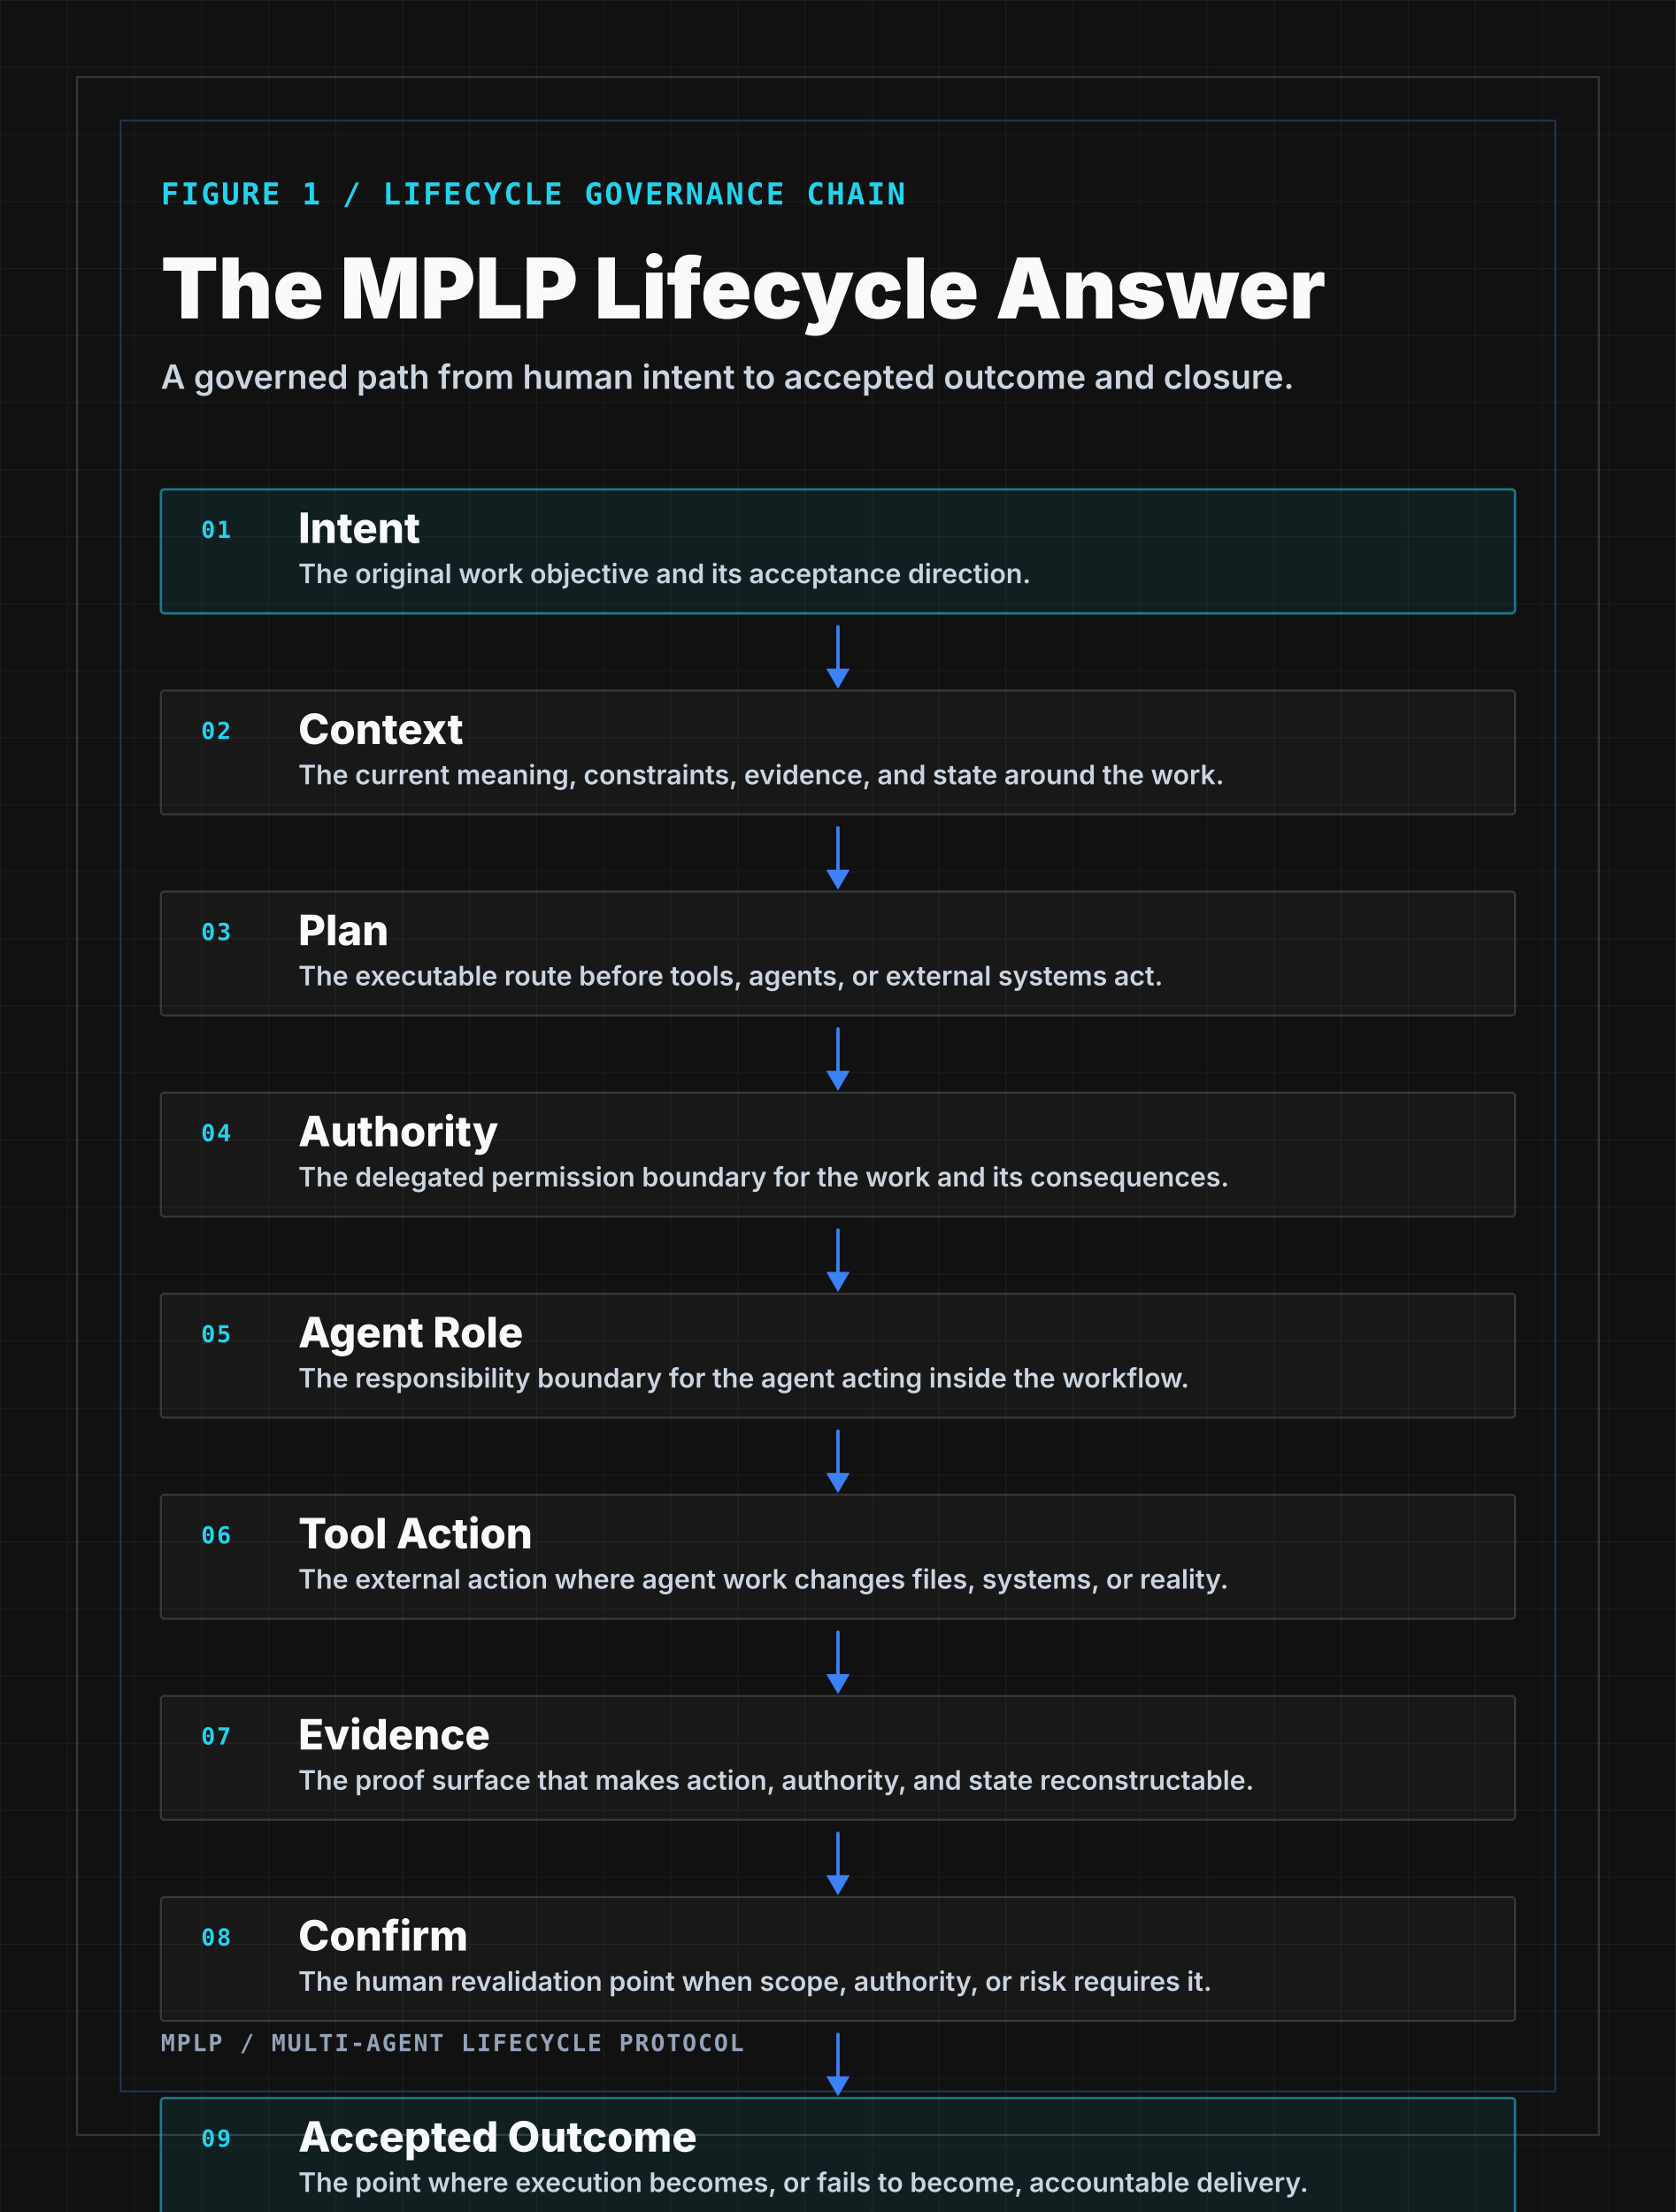
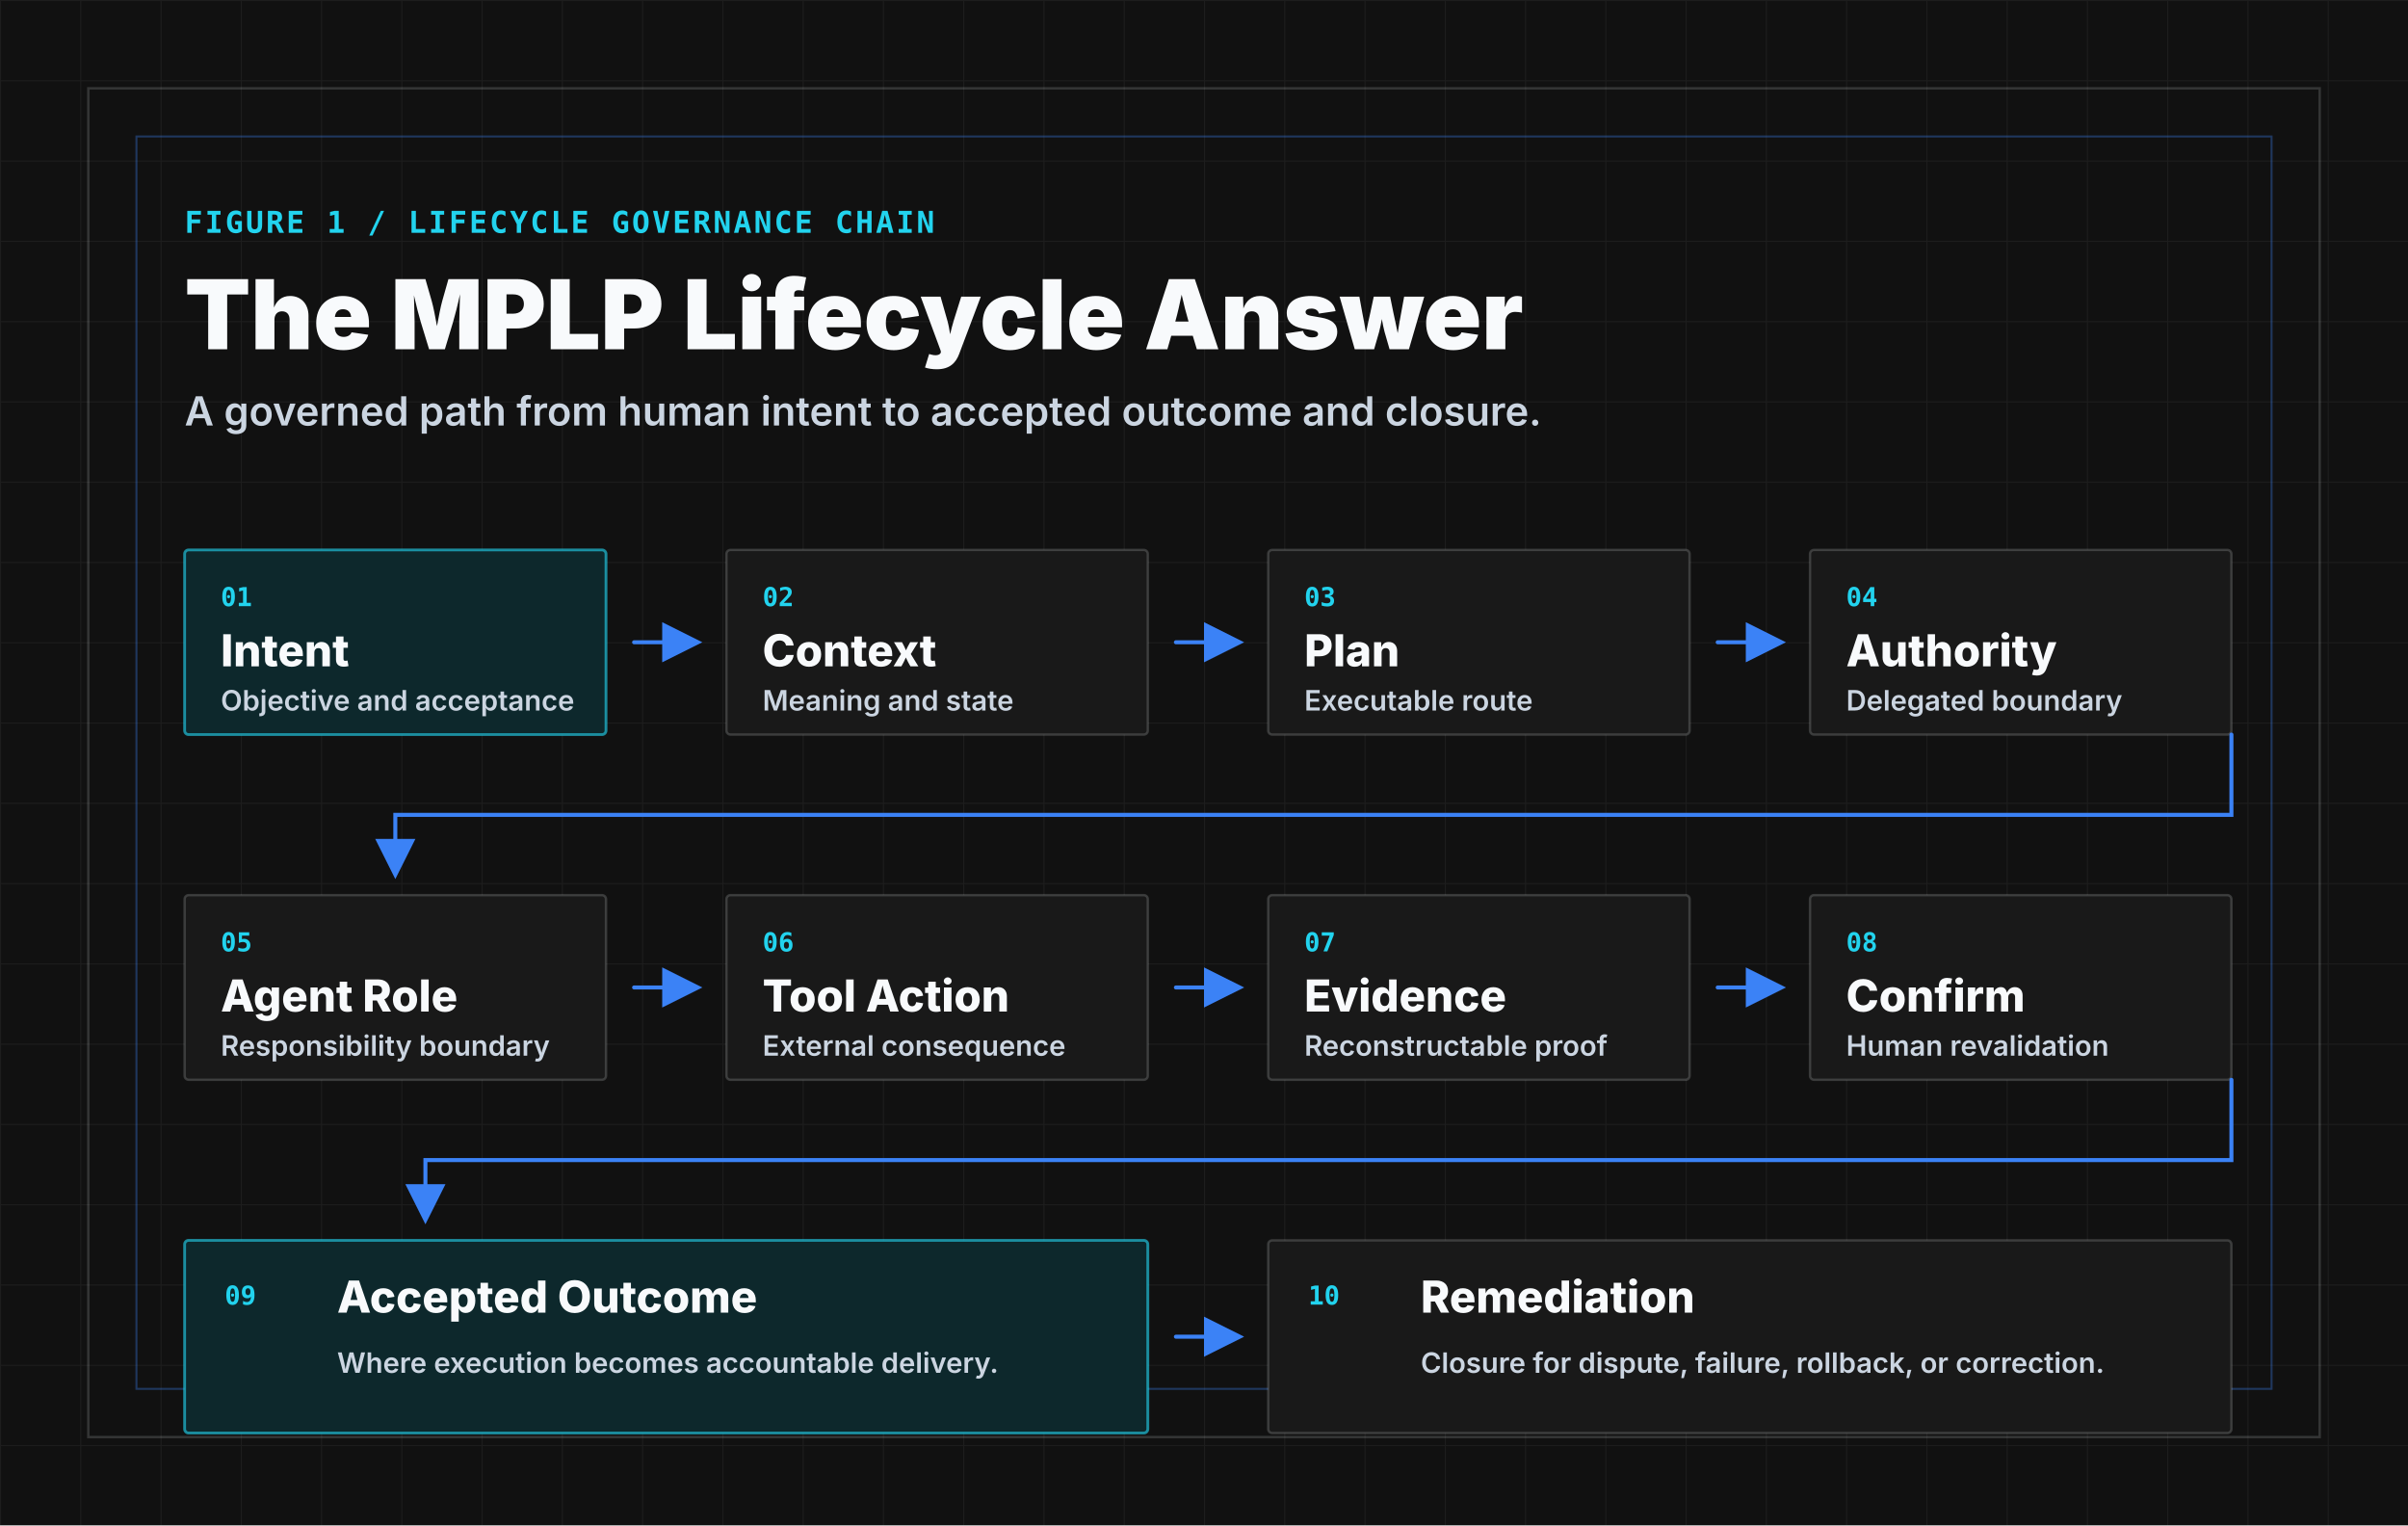
- <svg xmlns="http://www.w3.org/2000/svg" width="1000" height="1320" viewBox="0 0 1000 1320" role="img" aria-labelledby="title desc">
+ <svg xmlns="http://www.w3.org/2000/svg" width="1200" height="760" viewBox="0 0 1200 760" role="img" aria-labelledby="title desc">
  <defs>
-     <style>
-       .bg{fill:#111111}
-       .grid{stroke:rgba(241,245,249,.055);stroke-width:1}
-       .frame{fill:none;stroke:rgba(241,245,249,.16);stroke-width:1.2}
-       .panel{fill:rgba(241,245,249,.035);stroke:rgba(241,245,249,.16);stroke-width:1.2}
-       .panel-hot{fill:rgba(34,211,238,.075);stroke:rgba(34,211,238,.52);stroke-width:1.4}
-       .label{fill:#22d3ee;font:800 18px "JetBrains Mono",Menlo,monospace;letter-spacing:1.2px}
-       .kicker{fill:#94a3b8;font:800 14px "JetBrains Mono",Menlo,monospace;letter-spacing:1px}
-       .title{fill:#f8fafc;font:850 50px "Outfit",Inter,sans-serif}
-       .subtitle{fill:#cbd5e1;font:600 20px Inter,sans-serif}
-       .node-title{fill:#f8fafc;font:800 25px "Outfit",Inter,sans-serif}
-       .node-copy{fill:#cbd5e1;font:560 16px Inter,sans-serif}
-       .index{fill:#22d3ee;font:800 14px "JetBrains Mono",Menlo,monospace;letter-spacing:1px}
-       .arrow{fill:none;stroke:#3b82f6;stroke-width:2;stroke-linecap:round}
-       .arrow-head{fill:#3b82f6}
-       .footer{fill:#94a3b8;font:800 14px "JetBrains Mono",Menlo,monospace;letter-spacing:1px}
-     </style>
    <pattern id="grid" width="40" height="40" patternUnits="userSpaceOnUse">
-       <path d="M40 0H0V40" fill="none" class="grid" />
+       <path d="M40 0H0V40" fill="none" stroke="#f1f5f9" stroke-opacity=".055" stroke-width="1" />
    </pattern>
+     <marker id="arrow" markerWidth="10" markerHeight="10" refX="8" refY="5" orient="auto">
+       <path d="M0,0 L10,5 L0,10 Z" fill="#3b82f6" />
+     </marker>
  </defs>
-   <rect width="1000" height="1320" class="bg" />
-   <rect width="1000" height="1320" fill="url(#grid)" />
-   <rect x="46" y="46" width="908" height="1228" class="frame" />
-   <rect x="72" y="72" width="856" height="1176" fill="none" stroke="rgba(59,130,246,.34)" stroke-width="1" />
-   <text x="96" y="122" class="label">FIGURE 1 / LIFECYCLE GOVERNANCE CHAIN</text>
-   <text x="96" y="190" class="title">The MPLP Lifecycle Answer</text>
-   <text x="96" y="232" class="subtitle">A governed path from human intent to accepted outcome and closure.</text>
-   <g transform="translate(96 292)">
-     <rect width="808" height="74" rx="2" class="panel-hot" />
-     <text x="24" y="29" class="index">01</text>
-     <text x="82" y="32" class="node-title">Intent</text>
-     <text x="82" y="56" class="node-copy">The original work objective and its acceptance direction.</text>
-     <path d="M404 82v31" class="arrow" />
-     <path d="M397 107l7 12 7-12" class="arrow-head" />
-     <rect y="120" width="808" height="74" rx="2" class="panel" />
-     <text x="24" y="149" class="index">02</text>
-     <text x="82" y="152" class="node-title">Context</text>
-     <text x="82" y="176" class="node-copy">The current meaning, constraints, evidence, and state around the work.</text>
-     <path d="M404 202v31" class="arrow" />
-     <path d="M397 227l7 12 7-12" class="arrow-head" />
-     <rect y="240" width="808" height="74" rx="2" class="panel" />
-     <text x="24" y="269" class="index">03</text>
-     <text x="82" y="272" class="node-title">Plan</text>
-     <text x="82" y="296" class="node-copy">The executable route before tools, agents, or external systems act.</text>
-     <path d="M404 322v31" class="arrow" />
-     <path d="M397 347l7 12 7-12" class="arrow-head" />
-     <rect y="360" width="808" height="74" rx="2" class="panel" />
-     <text x="24" y="389" class="index">04</text>
-     <text x="82" y="392" class="node-title">Authority</text>
-     <text x="82" y="416" class="node-copy">The delegated permission boundary for the work and its consequences.</text>
-     <path d="M404 442v31" class="arrow" />
-     <path d="M397 467l7 12 7-12" class="arrow-head" />
-     <rect y="480" width="808" height="74" rx="2" class="panel" />
-     <text x="24" y="509" class="index">05</text>
-     <text x="82" y="512" class="node-title">Agent Role</text>
-     <text x="82" y="536" class="node-copy">The responsibility boundary for the agent acting inside the workflow.</text>
-     <path d="M404 562v31" class="arrow" />
-     <path d="M397 587l7 12 7-12" class="arrow-head" />
-     <rect y="600" width="808" height="74" rx="2" class="panel" />
-     <text x="24" y="629" class="index">06</text>
-     <text x="82" y="632" class="node-title">Tool Action</text>
-     <text x="82" y="656" class="node-copy">The external action where agent work changes files, systems, or reality.</text>
-     <path d="M404 682v31" class="arrow" />
-     <path d="M397 707l7 12 7-12" class="arrow-head" />
-     <rect y="720" width="808" height="74" rx="2" class="panel" />
-     <text x="24" y="749" class="index">07</text>
-     <text x="82" y="752" class="node-title">Evidence</text>
-     <text x="82" y="776" class="node-copy">The proof surface that makes action, authority, and state reconstructable.</text>
-     <path d="M404 802v31" class="arrow" />
-     <path d="M397 827l7 12 7-12" class="arrow-head" />
-     <rect y="840" width="808" height="74" rx="2" class="panel" />
-     <text x="24" y="869" class="index">08</text>
-     <text x="82" y="872" class="node-title">Confirm</text>
-     <text x="82" y="896" class="node-copy">The human revalidation point when scope, authority, or risk requires it.</text>
-     <path d="M404 922v31" class="arrow" />
-     <path d="M397 947l7 12 7-12" class="arrow-head" />
-     <rect y="960" width="808" height="74" rx="2" class="panel-hot" />
-     <text x="24" y="989" class="index">09</text>
-     <text x="82" y="992" class="node-title">Accepted Outcome</text>
-     <text x="82" y="1016" class="node-copy">The point where execution becomes, or fails to become, accountable delivery.</text>
-     <path d="M404 1042v31" class="arrow" />
-     <path d="M397 1067l7 12 7-12" class="arrow-head" />
-     <rect y="1080" width="808" height="74" rx="2" class="panel" />
-     <text x="24" y="1109" class="index">10</text>
-     <text x="82" y="1112" class="node-title">Remediation</text>
-     <text x="82" y="1136" class="node-copy">The bounded closure path for dispute, failure, rollback, or correction.</text>
+   <rect width="1200" height="760" fill="#111111" />
+   <rect width="1200" height="760" fill="url(#grid)" />
+   <rect x="44" y="44" width="1112" height="672" fill="none" stroke="#f1f5f9" stroke-opacity=".16" stroke-width="1.2" />
+   <rect x="68" y="68" width="1064" height="624" fill="none" stroke="#3b82f6" stroke-opacity=".34" stroke-width="1" />
+   <text x="92" y="116" fill="#22d3ee" font-family="JetBrains Mono, Menlo, monospace" font-size="15" font-weight="800" letter-spacing="1.1">FIGURE 1 / LIFECYCLE GOVERNANCE CHAIN</text>
+   <text x="92" y="174" fill="#f8fafc" font-family="Outfit, Inter, sans-serif" font-size="48" font-weight="850">The MPLP Lifecycle Answer</text>
+   <text x="92" y="212" fill="#cbd5e1" font-family="Inter, sans-serif" font-size="20" font-weight="600">A governed path from human intent to accepted outcome and closure.</text>
+   <g transform="translate(92 274)">
+     <g>
+       <rect x="0" y="0" width="210" height="92" rx="2" fill="#0d282c" stroke="#22d3ee" stroke-opacity=".62" stroke-width="1.4" />
+       <text x="18" y="28" fill="#22d3ee" font-family="JetBrains Mono, Menlo, monospace" font-size="13" font-weight="800">01</text>
+       <text x="18" y="58" fill="#f8fafc" font-family="Outfit, Inter, sans-serif" font-size="22" font-weight="800">Intent</text>
+       <text x="18" y="80" fill="#cbd5e1" font-family="Inter, sans-serif" font-size="14" font-weight="560">Objective and acceptance</text>
+     </g>
+     <line x1="224" y1="46" x2="254" y2="46" stroke="#3b82f6" stroke-width="2" stroke-linecap="round" marker-end="url(#arrow)" />
+     <g transform="translate(270 0)">
+       <rect width="210" height="92" rx="2" fill="#191919" stroke="#f1f5f9" stroke-opacity=".18" stroke-width="1.2" />
+       <text x="18" y="28" fill="#22d3ee" font-family="JetBrains Mono, Menlo, monospace" font-size="13" font-weight="800">02</text>
+       <text x="18" y="58" fill="#f8fafc" font-family="Outfit, Inter, sans-serif" font-size="22" font-weight="800">Context</text>
+       <text x="18" y="80" fill="#cbd5e1" font-family="Inter, sans-serif" font-size="14" font-weight="560">Meaning and state</text>
+     </g>
+     <line x1="494" y1="46" x2="524" y2="46" stroke="#3b82f6" stroke-width="2" stroke-linecap="round" marker-end="url(#arrow)" />
+     <g transform="translate(540 0)">
+       <rect width="210" height="92" rx="2" fill="#191919" stroke="#f1f5f9" stroke-opacity=".18" stroke-width="1.2" />
+       <text x="18" y="28" fill="#22d3ee" font-family="JetBrains Mono, Menlo, monospace" font-size="13" font-weight="800">03</text>
+       <text x="18" y="58" fill="#f8fafc" font-family="Outfit, Inter, sans-serif" font-size="22" font-weight="800">Plan</text>
+       <text x="18" y="80" fill="#cbd5e1" font-family="Inter, sans-serif" font-size="14" font-weight="560">Executable route</text>
+     </g>
+     <line x1="764" y1="46" x2="794" y2="46" stroke="#3b82f6" stroke-width="2" stroke-linecap="round" marker-end="url(#arrow)" />
+     <g transform="translate(810 0)">
+       <rect width="210" height="92" rx="2" fill="#191919" stroke="#f1f5f9" stroke-opacity=".18" stroke-width="1.2" />
+       <text x="18" y="28" fill="#22d3ee" font-family="JetBrains Mono, Menlo, monospace" font-size="13" font-weight="800">04</text>
+       <text x="18" y="58" fill="#f8fafc" font-family="Outfit, Inter, sans-serif" font-size="22" font-weight="800">Authority</text>
+       <text x="18" y="80" fill="#cbd5e1" font-family="Inter, sans-serif" font-size="14" font-weight="560">Delegated boundary</text>
+     </g>
+     <path d="M1020 92V132H105V160" fill="none" stroke="#3b82f6" stroke-width="2" stroke-linecap="round" marker-end="url(#arrow)" />
+     <g transform="translate(0 172)">
+       <rect width="210" height="92" rx="2" fill="#191919" stroke="#f1f5f9" stroke-opacity=".18" stroke-width="1.2" />
+       <text x="18" y="28" fill="#22d3ee" font-family="JetBrains Mono, Menlo, monospace" font-size="13" font-weight="800">05</text>
+       <text x="18" y="58" fill="#f8fafc" font-family="Outfit, Inter, sans-serif" font-size="22" font-weight="800">Agent Role</text>
+       <text x="18" y="80" fill="#cbd5e1" font-family="Inter, sans-serif" font-size="14" font-weight="560">Responsibility boundary</text>
+     </g>
+     <line x1="224" y1="218" x2="254" y2="218" stroke="#3b82f6" stroke-width="2" stroke-linecap="round" marker-end="url(#arrow)" />
+     <g transform="translate(270 172)">
+       <rect width="210" height="92" rx="2" fill="#191919" stroke="#f1f5f9" stroke-opacity=".18" stroke-width="1.2" />
+       <text x="18" y="28" fill="#22d3ee" font-family="JetBrains Mono, Menlo, monospace" font-size="13" font-weight="800">06</text>
+       <text x="18" y="58" fill="#f8fafc" font-family="Outfit, Inter, sans-serif" font-size="22" font-weight="800">Tool Action</text>
+       <text x="18" y="80" fill="#cbd5e1" font-family="Inter, sans-serif" font-size="14" font-weight="560">External consequence</text>
+     </g>
+     <line x1="494" y1="218" x2="524" y2="218" stroke="#3b82f6" stroke-width="2" stroke-linecap="round" marker-end="url(#arrow)" />
+     <g transform="translate(540 172)">
+       <rect width="210" height="92" rx="2" fill="#191919" stroke="#f1f5f9" stroke-opacity=".18" stroke-width="1.2" />
+       <text x="18" y="28" fill="#22d3ee" font-family="JetBrains Mono, Menlo, monospace" font-size="13" font-weight="800">07</text>
+       <text x="18" y="58" fill="#f8fafc" font-family="Outfit, Inter, sans-serif" font-size="22" font-weight="800">Evidence</text>
+       <text x="18" y="80" fill="#cbd5e1" font-family="Inter, sans-serif" font-size="14" font-weight="560">Reconstructable proof</text>
+     </g>
+     <line x1="764" y1="218" x2="794" y2="218" stroke="#3b82f6" stroke-width="2" stroke-linecap="round" marker-end="url(#arrow)" />
+     <g transform="translate(810 172)">
+       <rect width="210" height="92" rx="2" fill="#191919" stroke="#f1f5f9" stroke-opacity=".18" stroke-width="1.2" />
+       <text x="18" y="28" fill="#22d3ee" font-family="JetBrains Mono, Menlo, monospace" font-size="13" font-weight="800">08</text>
+       <text x="18" y="58" fill="#f8fafc" font-family="Outfit, Inter, sans-serif" font-size="22" font-weight="800">Confirm</text>
+       <text x="18" y="80" fill="#cbd5e1" font-family="Inter, sans-serif" font-size="14" font-weight="560">Human revalidation</text>
+     </g>
+     <path d="M1020 264V304H120V332" fill="none" stroke="#3b82f6" stroke-width="2" stroke-linecap="round" marker-end="url(#arrow)" />
+     <g transform="translate(0 344)">
+       <rect width="480" height="96" rx="2" fill="#0d282c" stroke="#22d3ee" stroke-opacity=".62" stroke-width="1.4" />
+       <text x="20" y="32" fill="#22d3ee" font-family="JetBrains Mono, Menlo, monospace" font-size="13" font-weight="800">09</text>
+       <text x="76" y="36" fill="#f8fafc" font-family="Outfit, Inter, sans-serif" font-size="22" font-weight="800">Accepted Outcome</text>
+       <text x="76" y="66" fill="#cbd5e1" font-family="Inter, sans-serif" font-size="14" font-weight="560">Where execution becomes accountable delivery.</text>
+     </g>
+     <line x1="494" y1="392" x2="524" y2="392" stroke="#3b82f6" stroke-width="2" stroke-linecap="round" marker-end="url(#arrow)" />
+     <g transform="translate(540 344)">
+       <rect width="480" height="96" rx="2" fill="#191919" stroke="#f1f5f9" stroke-opacity=".18" stroke-width="1.2" />
+       <text x="20" y="32" fill="#22d3ee" font-family="JetBrains Mono, Menlo, monospace" font-size="13" font-weight="800">10</text>
+       <text x="76" y="36" fill="#f8fafc" font-family="Outfit, Inter, sans-serif" font-size="22" font-weight="800">Remediation</text>
+       <text x="76" y="66" fill="#cbd5e1" font-family="Inter, sans-serif" font-size="14" font-weight="560">Closure for dispute, failure, rollback, or correction.</text>
+     </g>
  </g>
-   <text x="96" y="1224" class="footer">MPLP / MULTI-AGENT LIFECYCLE PROTOCOL</text>
</svg>
